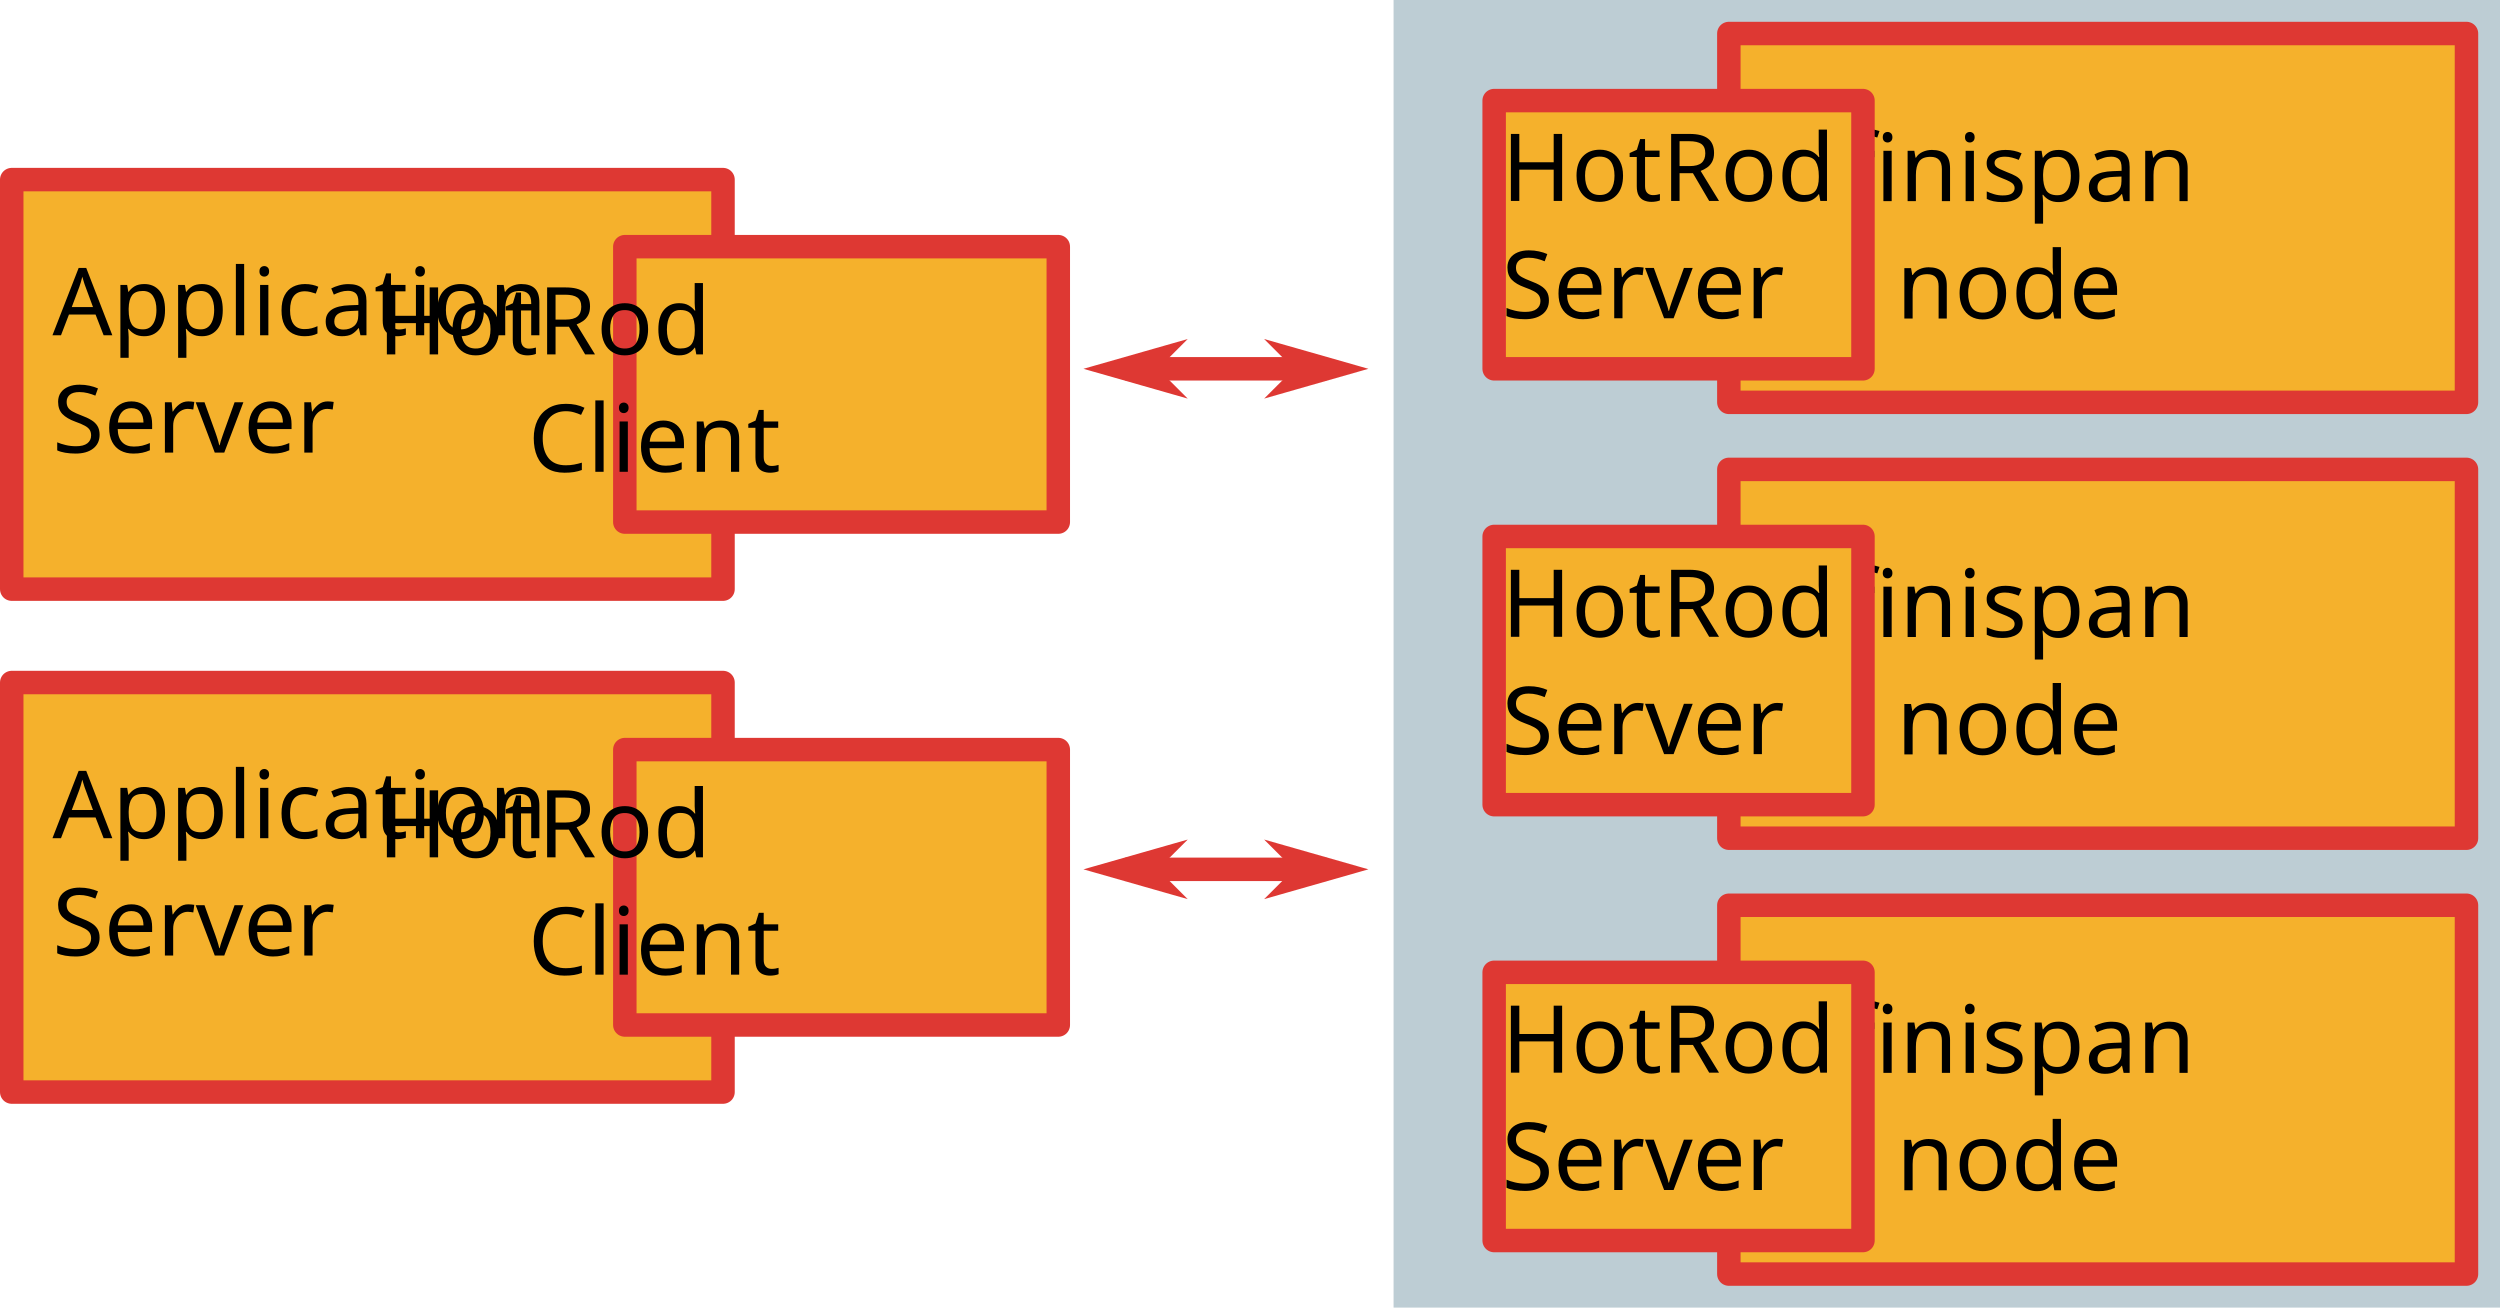
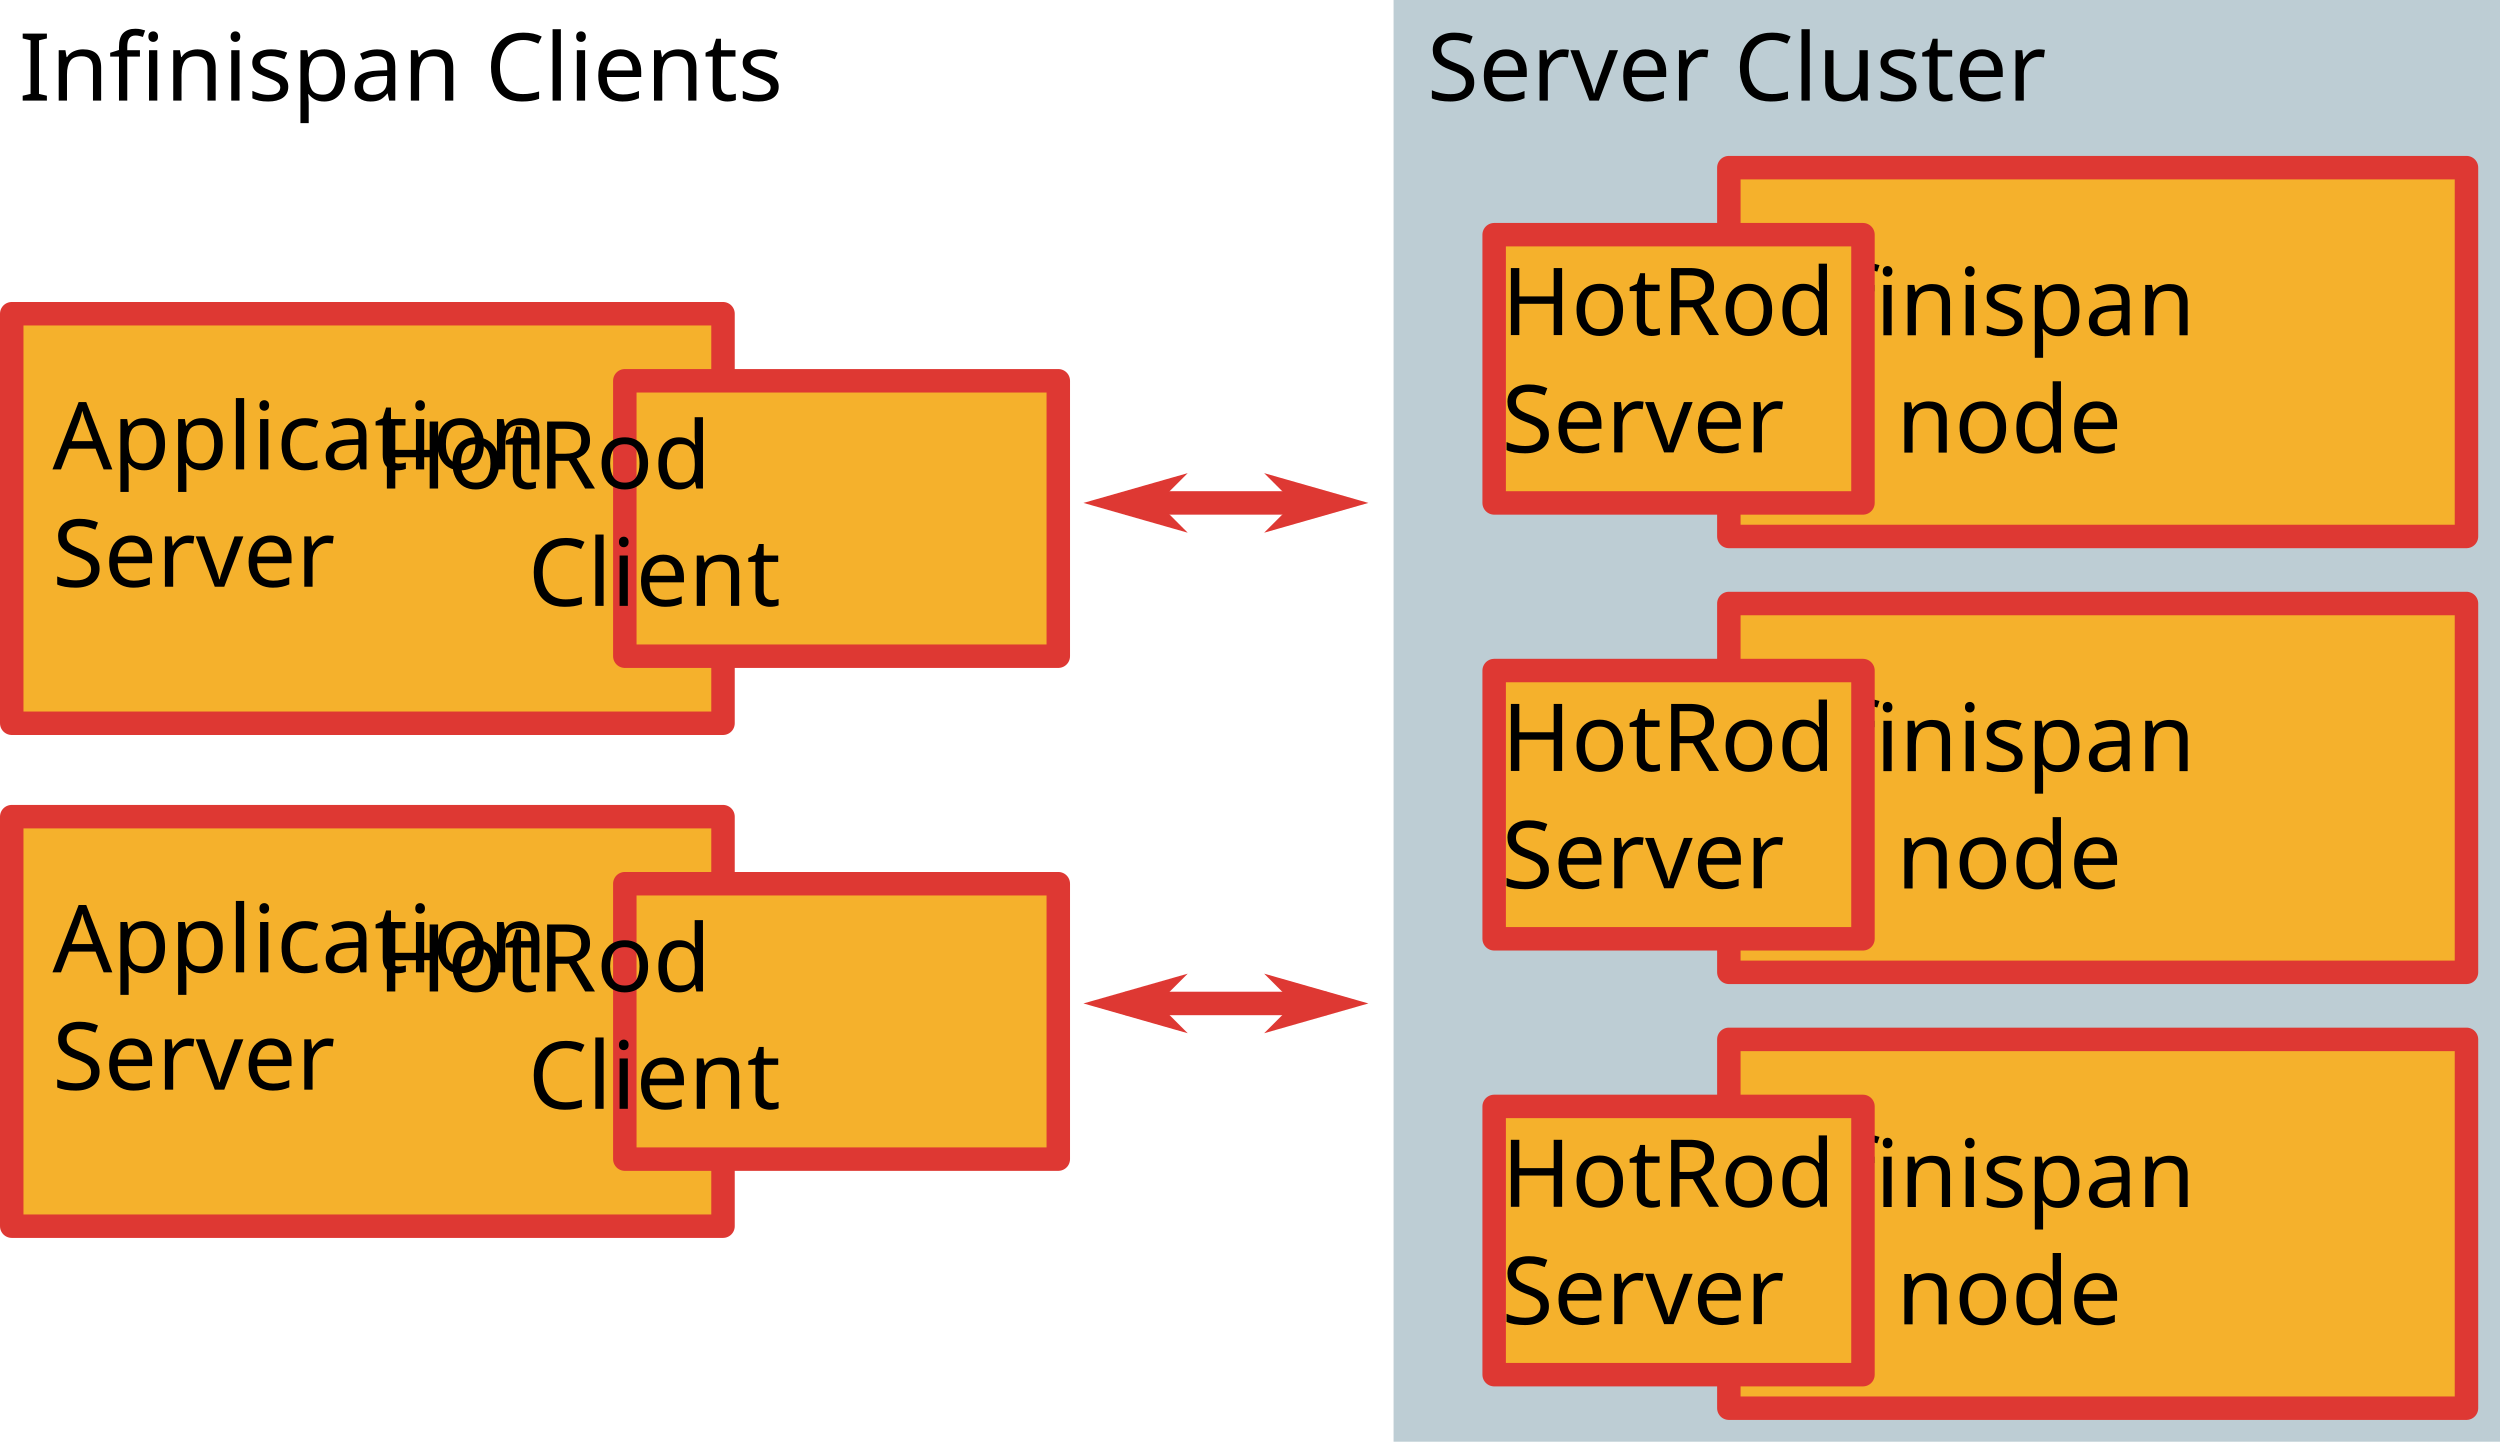
- <svg xmlns="http://www.w3.org/2000/svg" width="745.643" height="390" id="svg5013" version="1.1">
+ <svg xmlns="http://www.w3.org/2000/svg" width="745.643" height="430" id="svg5013" version="1.1">
  <defs id="defs5015">
    <marker style="overflow:visible" id="Arrow1Sstart" refX="0" refY="0" orient="auto">
      <path transform="matrix(0.2,0,0,0.2,1.2,0)" style="fill-rule:evenodd;stroke:#000000;stroke-width:1pt" d="M 0,0 5,-5 -12.5,0 5,5 0,0 z" id="path3773" />
    </marker>
    <marker style="overflow:visible" id="Arrow1Send" refX="0" refY="0" orient="auto">
      <path transform="matrix(-0.2,0,0,-0.2,-1.2,0)" style="fill-rule:evenodd;stroke:#000000;stroke-width:1pt" d="M 0,0 5,-5 -12.5,0 5,5 0,0 z" id="path3776" />
    </marker>
    <marker style="overflow:visible" id="Arrow1Mend" refX="0" refY="0" orient="auto">
      <path transform="matrix(-0.4,0,0,-0.4,-4,0)" style="fill-rule:evenodd;stroke:#000000;stroke-width:1pt" d="M 0,0 5,-5 -12.5,0 5,5 0,0 z" id="path3770" />
    </marker>
    <marker style="overflow:visible" id="Arrow1Sstartr" refX="0" refY="0" orient="auto">
      <path transform="matrix(0.2,0,0,0.2,1.2,0)" style="fill:#de3833;fill-rule:evenodd;stroke:#de3833;stroke-width:1pt" d="M 0,0 5,-5 -12.5,0 5,5 0,0 z" id="path7705" />
    </marker>
    <marker style="overflow:visible" id="Arrow1Sendr" refX="0" refY="0" orient="auto">
      <path transform="matrix(-0.2,0,0,-0.2,-1.2,0)" style="fill:#de3833;fill-rule:evenodd;stroke:#de3833;stroke-width:1pt" d="M 0,0 5,-5 -12.5,0 5,5 0,0 z" id="path7708" />
    </marker>
    <marker style="overflow:visible" id="Arrow1Sstartr-0" refX="0" refY="0" orient="auto">
      <path transform="matrix(0.2,0,0,0.2,1.2,0)" style="fill:#de3833;fill-rule:evenodd;stroke:#de3833;stroke-width:1pt" d="M 0,0 5,-5 -12.5,0 5,5 0,0 z" id="path7705-8" />
    </marker>
    <marker style="overflow:visible" id="Arrow1Sendr-8" refX="0" refY="0" orient="auto">
      <path transform="matrix(-0.2,0,0,-0.2,-1.2,0)" style="fill:#de3833;fill-rule:evenodd;stroke:#de3833;stroke-width:1pt" d="M 0,0 5,-5 -12.5,0 5,5 0,0 z" id="path7708-4" />
    </marker>
    <marker style="overflow:visible" id="Arrow1Sstartr-3" refX="0" refY="0" orient="auto">
      <path transform="matrix(0.2,0,0,0.2,1.2,0)" style="fill:#de3833;fill-rule:evenodd;stroke:#de3833;stroke-width:1pt" d="M 0,0 5,-5 -12.5,0 5,5 0,0 z" id="path7705-2" />
    </marker>
    <marker style="overflow:visible" id="Arrow1Sendr-7" refX="0" refY="0" orient="auto">
      <path transform="matrix(-0.2,0,0,-0.2,-1.2,0)" style="fill:#de3833;fill-rule:evenodd;stroke:#de3833;stroke-width:1pt" d="M 0,0 5,-5 -12.5,0 5,5 0,0 z" id="path7708-8" />
    </marker>
    <marker style="overflow:visible" id="Arrow1Sstartr-2" refX="0" refY="0" orient="auto">
      <path transform="matrix(0.2,0,0,0.2,1.2,0)" style="fill:#de3833;fill-rule:evenodd;stroke:#de3833;stroke-width:1pt" d="M 0,0 5,-5 -12.5,0 5,5 0,0 z" id="path7705-6" />
    </marker>
    <marker style="overflow:visible" id="Arrow1Sendr-1" refX="0" refY="0" orient="auto">
      <path transform="matrix(-0.2,0,0,-0.2,-1.2,0)" style="fill:#de3833;fill-rule:evenodd;stroke:#de3833;stroke-width:1pt" d="M 0,0 5,-5 -12.5,0 5,5 0,0 z" id="path7708-7" />
    </marker>
    <marker style="overflow:visible" id="Arrow1Sstartr-8" refX="0" refY="0" orient="auto">
      <path transform="matrix(0.2,0,0,0.2,1.2,0)" style="fill:#de3833;fill-rule:evenodd;stroke:#de3833;stroke-width:1pt" d="M 0,0 5,-5 -12.5,0 5,5 0,0 z" id="path7705-1" />
    </marker>
    <marker style="overflow:visible" id="Arrow1Sendr-2" refX="0" refY="0" orient="auto">
      <path transform="matrix(-0.2,0,0,-0.2,-1.2,0)" style="fill:#de3833;fill-rule:evenodd;stroke:#de3833;stroke-width:1pt" d="M 0,0 5,-5 -12.5,0 5,5 0,0 z" id="path7708-9" />
    </marker>
    <marker style="overflow:visible" id="Arrow1Sstartr-84" refX="0" refY="0" orient="auto">
      <path transform="matrix(0.2,0,0,0.2,1.2,0)" style="fill:#de3833;fill-rule:evenodd;stroke:#de3833;stroke-width:1pt" d="M 0,0 5,-5 -12.5,0 5,5 0,0 z" id="path7705-80" />
    </marker>
    <marker style="overflow:visible" id="Arrow1Sendr-15" refX="0" refY="0" orient="auto">
      <path transform="matrix(-0.2,0,0,-0.2,-1.2,0)" style="fill:#de3833;fill-rule:evenodd;stroke:#de3833;stroke-width:1pt" d="M 0,0 5,-5 -12.5,0 5,5 0,0 z" id="path7708-1" />
    </marker>
    <marker style="overflow:visible" id="Arrow1Sstartr-28" refX="0" refY="0" orient="auto">
      <path transform="matrix(0.2,0,0,0.2,1.2,0)" style="fill:#de3833;fill-rule:evenodd;stroke:#de3833;stroke-width:1pt" d="M 0,0 5,-5 -12.5,0 5,5 0,0 z" id="path7705-3" />
    </marker>
    <marker style="overflow:visible" id="Arrow1Sendr-23" refX="0" refY="0" orient="auto">
      <path transform="matrix(-0.2,0,0,-0.2,-1.2,0)" style="fill:#de3833;fill-rule:evenodd;stroke:#de3833;stroke-width:1pt" d="M 0,0 5,-5 -12.5,0 5,5 0,0 z" id="path7708-6" />
    </marker>
    <marker style="overflow:visible" id="Arrow1Sstartr-7" refX="0" refY="0" orient="auto">
      <path transform="matrix(0.2,0,0,0.2,1.2,0)" style="fill:#de3833;fill-rule:evenodd;stroke:#de3833;stroke-width:1pt" d="M 0,0 5,-5 -12.5,0 5,5 0,0 z" id="path7705-33" />
    </marker>
    <marker style="overflow:visible" id="Arrow1Sendr-0" refX="0" refY="0" orient="auto">
      <path transform="matrix(-0.2,0,0,-0.2,-1.2,0)" style="fill:#de3833;fill-rule:evenodd;stroke:#de3833;stroke-width:1pt" d="M 0,0 5,-5 -12.5,0 5,5 0,0 z" id="path7708-5" />
    </marker>
    <marker style="overflow:visible" id="Arrow1Sstartr-4" refX="0" refY="0" orient="auto">
      <path transform="matrix(0.2,0,0,0.2,1.2,0)" style="fill:#de3833;fill-rule:evenodd;stroke:#de3833;stroke-width:1pt" d="M 0,0 5,-5 -12.5,0 5,5 0,0 z" id="path7705-9" />
    </marker>
    <marker style="overflow:visible" id="Arrow1Sendr-06" refX="0" refY="0" orient="auto">
      <path transform="matrix(-0.2,0,0,-0.2,-1.2,0)" style="fill:#de3833;fill-rule:evenodd;stroke:#de3833;stroke-width:1pt" d="M 0,0 5,-5 -12.5,0 5,5 0,0 z" id="path7708-3" />
    </marker>
    <marker style="overflow:visible" id="Arrow1Sstartr-9" refX="0" refY="0" orient="auto">
      <path transform="matrix(0.2,0,0,0.2,1.2,0)" style="fill:#de3833;fill-rule:evenodd;stroke:#de3833;stroke-width:1pt" d="M 0,0 5,-5 -12.5,0 5,5 0,0 z" id="path7705-67" />
    </marker>
    <marker style="overflow:visible" id="Arrow1Sendr-3" refX="0" refY="0" orient="auto">
      <path transform="matrix(-0.2,0,0,-0.2,-1.2,0)" style="fill:#de3833;fill-rule:evenodd;stroke:#de3833;stroke-width:1pt" d="M 0,0 5,-5 -12.5,0 5,5 0,0 z" id="path7708-59" />
    </marker>
    <marker style="overflow:visible" id="Arrow1Sstartr-71" refX="0" refY="0" orient="auto">
      <path transform="matrix(0.2,0,0,0.2,1.2,0)" style="fill:#de3833;fill-rule:evenodd;stroke:#de3833;stroke-width:1pt" d="M 0,0 5,-5 -12.5,0 5,5 0,0 z" id="path7705-82" />
    </marker>
    <marker style="overflow:visible" id="Arrow1Sendr-07" refX="0" refY="0" orient="auto">
      <path transform="matrix(-0.2,0,0,-0.2,-1.2,0)" style="fill:#de3833;fill-rule:evenodd;stroke:#de3833;stroke-width:1pt" d="M 0,0 5,-5 -12.5,0 5,5 0,0 z" id="path7708-60" />
    </marker>
    <marker style="overflow:visible" id="Arrow1Sstartr-5" refX="0" refY="0" orient="auto">
      <path transform="matrix(0.2,0,0,0.2,1.2,0)" style="fill:#de3833;fill-rule:evenodd;stroke:#de3833;stroke-width:1pt" d="M 0,0 5,-5 -12.5,0 5,5 0,0 z" id="path7705-83" />
    </marker>
    <marker style="overflow:visible" id="Arrow1Sendr-6" refX="0" refY="0" orient="auto">
      <path transform="matrix(-0.2,0,0,-0.2,-1.2,0)" style="fill:#de3833;fill-rule:evenodd;stroke:#de3833;stroke-width:1pt" d="M 0,0 5,-5 -12.5,0 5,5 0,0 z" id="path7708-2" />
    </marker>
  </defs>
-   <g transform="translate(165.6429,-202.3622)" id="layer1">
-     <rect style="fill:#bdcdd4;fill-opacity:1;fill-rule:nonzero;stroke:none" id="rect9694" width="330" height="390" x="249.873" y="183.5" transform="translate(0.12695,18.86218)" ry="0" />
+   <g transform="translate(165.6429,-162.3622)" id="layer1">
+     <rect style="fill:#bdcdd4;fill-opacity:1;fill-rule:nonzero;stroke:none" id="rect9694" width="330" height="430" x="249.873" y="143.5" transform="translate(0.12695,18.86218)" ry="0" />
    <path id="path7136-1" d="m 170,312.362 60,0" style="fill:#de3833;stroke:#de3833;stroke-width:7;stroke-linecap:butt;stroke-linejoin:miter;stroke-miterlimit:4;stroke-opacity:1;stroke-dasharray:none;marker-start:url(#Arrow1Sstartr);marker-end:url(#Arrow1Sendr)" />
    <g id="g9517" transform="translate(-70,-230)">
      <rect y="442.362" x="420" height="110" width="220" id="rect9474-9" style="fill:#f5b12c;fill-opacity:1;fill-rule:nonzero;stroke:#de3833;stroke-width:7;stroke-linecap:round;stroke-linejoin:round;stroke-miterlimit:4;stroke-opacity:1;stroke-dasharray:none" />
      <text id="text9476-4" y="492.362" x="540" style="font-size:40px;font-style:normal;font-weight:normal;text-align:center;line-height:125%;letter-spacing:0px;word-spacing:0px;text-anchor:middle;fill:#000000;fill-opacity:1;stroke:none;font-family:Sans" xml:space="preserve">
        <tspan style="font-size:28px" y="492.362" x="540" id="tspan9478-5">Infinispan</tspan>
        <tspan style="font-size:28px" id="tspan9480-0" y="527.362" x="540">node</tspan>
      </text>
      <rect transform="translate(0.12695,18.86218)" y="443.5" x="349.873" height="80" width="110" id="rect9509" style="fill:#f5b12c;fill-opacity:1;fill-rule:nonzero;stroke:#de3833;stroke-width:7;stroke-linecap:round;stroke-linejoin:round;stroke-miterlimit:4;stroke-opacity:1;stroke-dasharray:none" />
      <text transform="translate(0.12695,18.86218)" id="text9511" y="473.429" x="352.143" style="font-size:40px;font-style:normal;font-weight:normal;line-height:125%;letter-spacing:0px;word-spacing:0px;fill:#000000;fill-opacity:1;stroke:none;font-family:Sans" xml:space="preserve">
        <tspan style="font-size:28px" y="473.429" x="352.143" id="tspan9513">HotRod</tspan>
        <tspan style="font-size:28px" id="tspan9515" y="508.429" x="352.143">Server</tspan>
      </text>
    </g>
    <g id="g9517-3" transform="translate(-70,-100)">
      <rect y="442.362" x="420" height="110" width="220" id="rect9474-9-3" style="fill:#f5b12c;fill-opacity:1;fill-rule:nonzero;stroke:#de3833;stroke-width:7;stroke-linecap:round;stroke-linejoin:round;stroke-miterlimit:4;stroke-opacity:1;stroke-dasharray:none" />
      <text id="text9476-4-8" y="492.362" x="540" style="font-size:40px;font-style:normal;font-weight:normal;text-align:center;line-height:125%;letter-spacing:0px;word-spacing:0px;text-anchor:middle;fill:#000000;fill-opacity:1;stroke:none;font-family:Sans" xml:space="preserve">
        <tspan style="font-size:28px" y="492.362" x="540" id="tspan9478-5-9">Infinispan</tspan>
        <tspan style="font-size:28px" id="tspan9480-0-1" y="527.362" x="540">node</tspan>
      </text>
      <rect transform="translate(0.12695,18.86218)" y="443.5" x="349.873" height="80" width="110" id="rect9509-0" style="fill:#f5b12c;fill-opacity:1;fill-rule:nonzero;stroke:#de3833;stroke-width:7;stroke-linecap:round;stroke-linejoin:round;stroke-miterlimit:4;stroke-opacity:1;stroke-dasharray:none" />
      <text transform="translate(0.12695,18.86218)" id="text9511-0" y="473.429" x="352.143" style="font-size:40px;font-style:normal;font-weight:normal;line-height:125%;letter-spacing:0px;word-spacing:0px;fill:#000000;fill-opacity:1;stroke:none;font-family:Sans" xml:space="preserve">
        <tspan style="font-size:28px" y="473.429" x="352.143" id="tspan9513-9">HotRod</tspan>
        <tspan style="font-size:28px" id="tspan9515-8" y="508.429" x="352.143">Server</tspan>
      </text>
    </g>
    <g id="g9517-39" transform="translate(-70,29.99999)">
      <rect y="442.362" x="420" height="110" width="220" id="rect9474-9-1" style="fill:#f5b12c;fill-opacity:1;fill-rule:nonzero;stroke:#de3833;stroke-width:7;stroke-linecap:round;stroke-linejoin:round;stroke-miterlimit:4;stroke-opacity:1;stroke-dasharray:none" />
      <text id="text9476-4-88" y="492.362" x="540" style="font-size:40px;font-style:normal;font-weight:normal;text-align:center;line-height:125%;letter-spacing:0px;word-spacing:0px;text-anchor:middle;fill:#000000;fill-opacity:1;stroke:none;font-family:Sans" xml:space="preserve">
        <tspan style="font-size:28px" y="492.362" x="540" id="tspan9478-5-2">Infinispan</tspan>
        <tspan style="font-size:28px" id="tspan9480-0-6" y="527.362" x="540">node</tspan>
      </text>
      <rect transform="translate(0.12695,18.86218)" y="443.5" x="349.873" height="80" width="110" id="rect9509-9" style="fill:#f5b12c;fill-opacity:1;fill-rule:nonzero;stroke:#de3833;stroke-width:7;stroke-linecap:round;stroke-linejoin:round;stroke-miterlimit:4;stroke-opacity:1;stroke-dasharray:none" />
      <text transform="translate(0.12695,18.86218)" id="text9511-2" y="473.429" x="352.143" style="font-size:40px;font-style:normal;font-weight:normal;line-height:125%;letter-spacing:0px;word-spacing:0px;fill:#000000;fill-opacity:1;stroke:none;font-family:Sans" xml:space="preserve">
        <tspan style="font-size:28px" y="473.429" x="352.143" id="tspan9513-2">HotRod</tspan>
        <tspan style="font-size:28px" id="tspan9515-7" y="508.429" x="352.143">Server</tspan>
      </text>
    </g>
    <g id="g9608" transform="translate(110,125.7143)">
      <rect y="130.219" x="-272.143" height="122.143" width="212.143" id="rect9592" style="fill:#f5b12c;fill-opacity:1;fill-rule:nonzero;stroke:#de3833;stroke-width:7;stroke-linecap:round;stroke-linejoin:round;stroke-miterlimit:4;stroke-opacity:1;stroke-dasharray:none" />
      <text id="text9594" y="176.648" x="-260" style="font-size:40px;font-style:normal;font-weight:normal;line-height:125%;letter-spacing:0px;word-spacing:0px;fill:#000000;fill-opacity:1;stroke:none;font-family:Sans" xml:space="preserve">
        <tspan style="font-size:28px" y="176.648" x="-260" id="tspan9596">Application</tspan>
        <tspan style="font-size:28px" id="tspan9598" y="211.648" x="-260">Server</tspan>
      </text>
      <rect y="150.219" x="-89.286" height="82.143" width="129.286" id="rect9600" style="fill:#f5b12c;fill-opacity:1;fill-rule:nonzero;stroke:#de3833;stroke-width:7;stroke-linecap:round;stroke-linejoin:round;stroke-miterlimit:4;stroke-opacity:1;stroke-dasharray:none" />
      <text id="text9602" y="182.362" x="30" style="font-size:40px;font-style:normal;font-weight:normal;text-align:end;line-height:125%;letter-spacing:0px;word-spacing:0px;text-anchor:end;fill:#000000;fill-opacity:1;stroke:none;font-family:Sans" xml:space="preserve">
        <tspan style="font-size:28px" y="182.362" x="30" id="tspan9604">HotRod</tspan>
        <tspan style="font-size:28px" id="tspan9606" y="217.362" x="30">Client</tspan>
      </text>
    </g>
    <g id="g9608-8" transform="translate(110,275.7143)">
      <rect y="130.219" x="-272.143" height="122.143" width="212.143" id="rect9592-4" style="fill:#f5b12c;fill-opacity:1;fill-rule:nonzero;stroke:#de3833;stroke-width:7;stroke-linecap:round;stroke-linejoin:round;stroke-miterlimit:4;stroke-opacity:1;stroke-dasharray:none" />
      <text id="text9594-6" y="176.648" x="-260" style="font-size:40px;font-style:normal;font-weight:normal;line-height:125%;letter-spacing:0px;word-spacing:0px;fill:#000000;fill-opacity:1;stroke:none;font-family:Sans" xml:space="preserve">
        <tspan style="font-size:28px" y="176.648" x="-260" id="tspan9596-2">Application</tspan>
        <tspan style="font-size:28px" id="tspan9598-8" y="211.648" x="-260">Server</tspan>
      </text>
      <rect y="150.219" x="-89.286" height="82.143" width="129.286" id="rect9600-6" style="fill:#f5b12c;fill-opacity:1;fill-rule:nonzero;stroke:#de3833;stroke-width:7;stroke-linecap:round;stroke-linejoin:round;stroke-miterlimit:4;stroke-opacity:1;stroke-dasharray:none" />
      <text id="text9602-2" y="182.362" x="30" style="font-size:40px;font-style:normal;font-weight:normal;text-align:end;line-height:125%;letter-spacing:0px;word-spacing:0px;text-anchor:end;fill:#000000;fill-opacity:1;stroke:none;font-family:Sans" xml:space="preserve">
        <tspan style="font-size:28px" y="182.362" x="30" id="tspan9604-9">HotRod</tspan>
        <tspan style="font-size:28px" id="tspan9606-3" y="217.362" x="30">Client</tspan>
      </text>
    </g>
    <path id="path7136-1-1" d="m 170,461.648 60,0" style="fill:#de3833;stroke:#de3833;stroke-width:7;stroke-linecap:butt;stroke-linejoin:miter;stroke-miterlimit:4;stroke-opacity:1;stroke-dasharray:none;marker-start:url(#Arrow1Sstartr);marker-end:url(#Arrow1Sendr)" />
+     <text xml:space="preserve" style="font-size:40px;font-style:normal;font-weight:normal;line-height:125%;letter-spacing:0px;word-spacing:0px;fill:#000000;fill-opacity:1;stroke:none;font-family:Sans" x="260" y="192.362" id="text3085">
+       <tspan id="tspan3087" x="260" y="192.362" style="font-size:28px">Server Cluster</tspan>
+     </text>
+     <text xml:space="preserve" style="font-size:40px;font-style:normal;font-weight:normal;line-height:125%;letter-spacing:0px;word-spacing:0px;fill:#000000;fill-opacity:1;stroke:none;font-family:Sans" x="-160" y="192.362" id="text3085-4">
+       <tspan id="tspan3087-4" x="-160" y="192.362" style="font-size:28px">Infinispan Clients</tspan>
+     </text>
  </g>
</svg>
